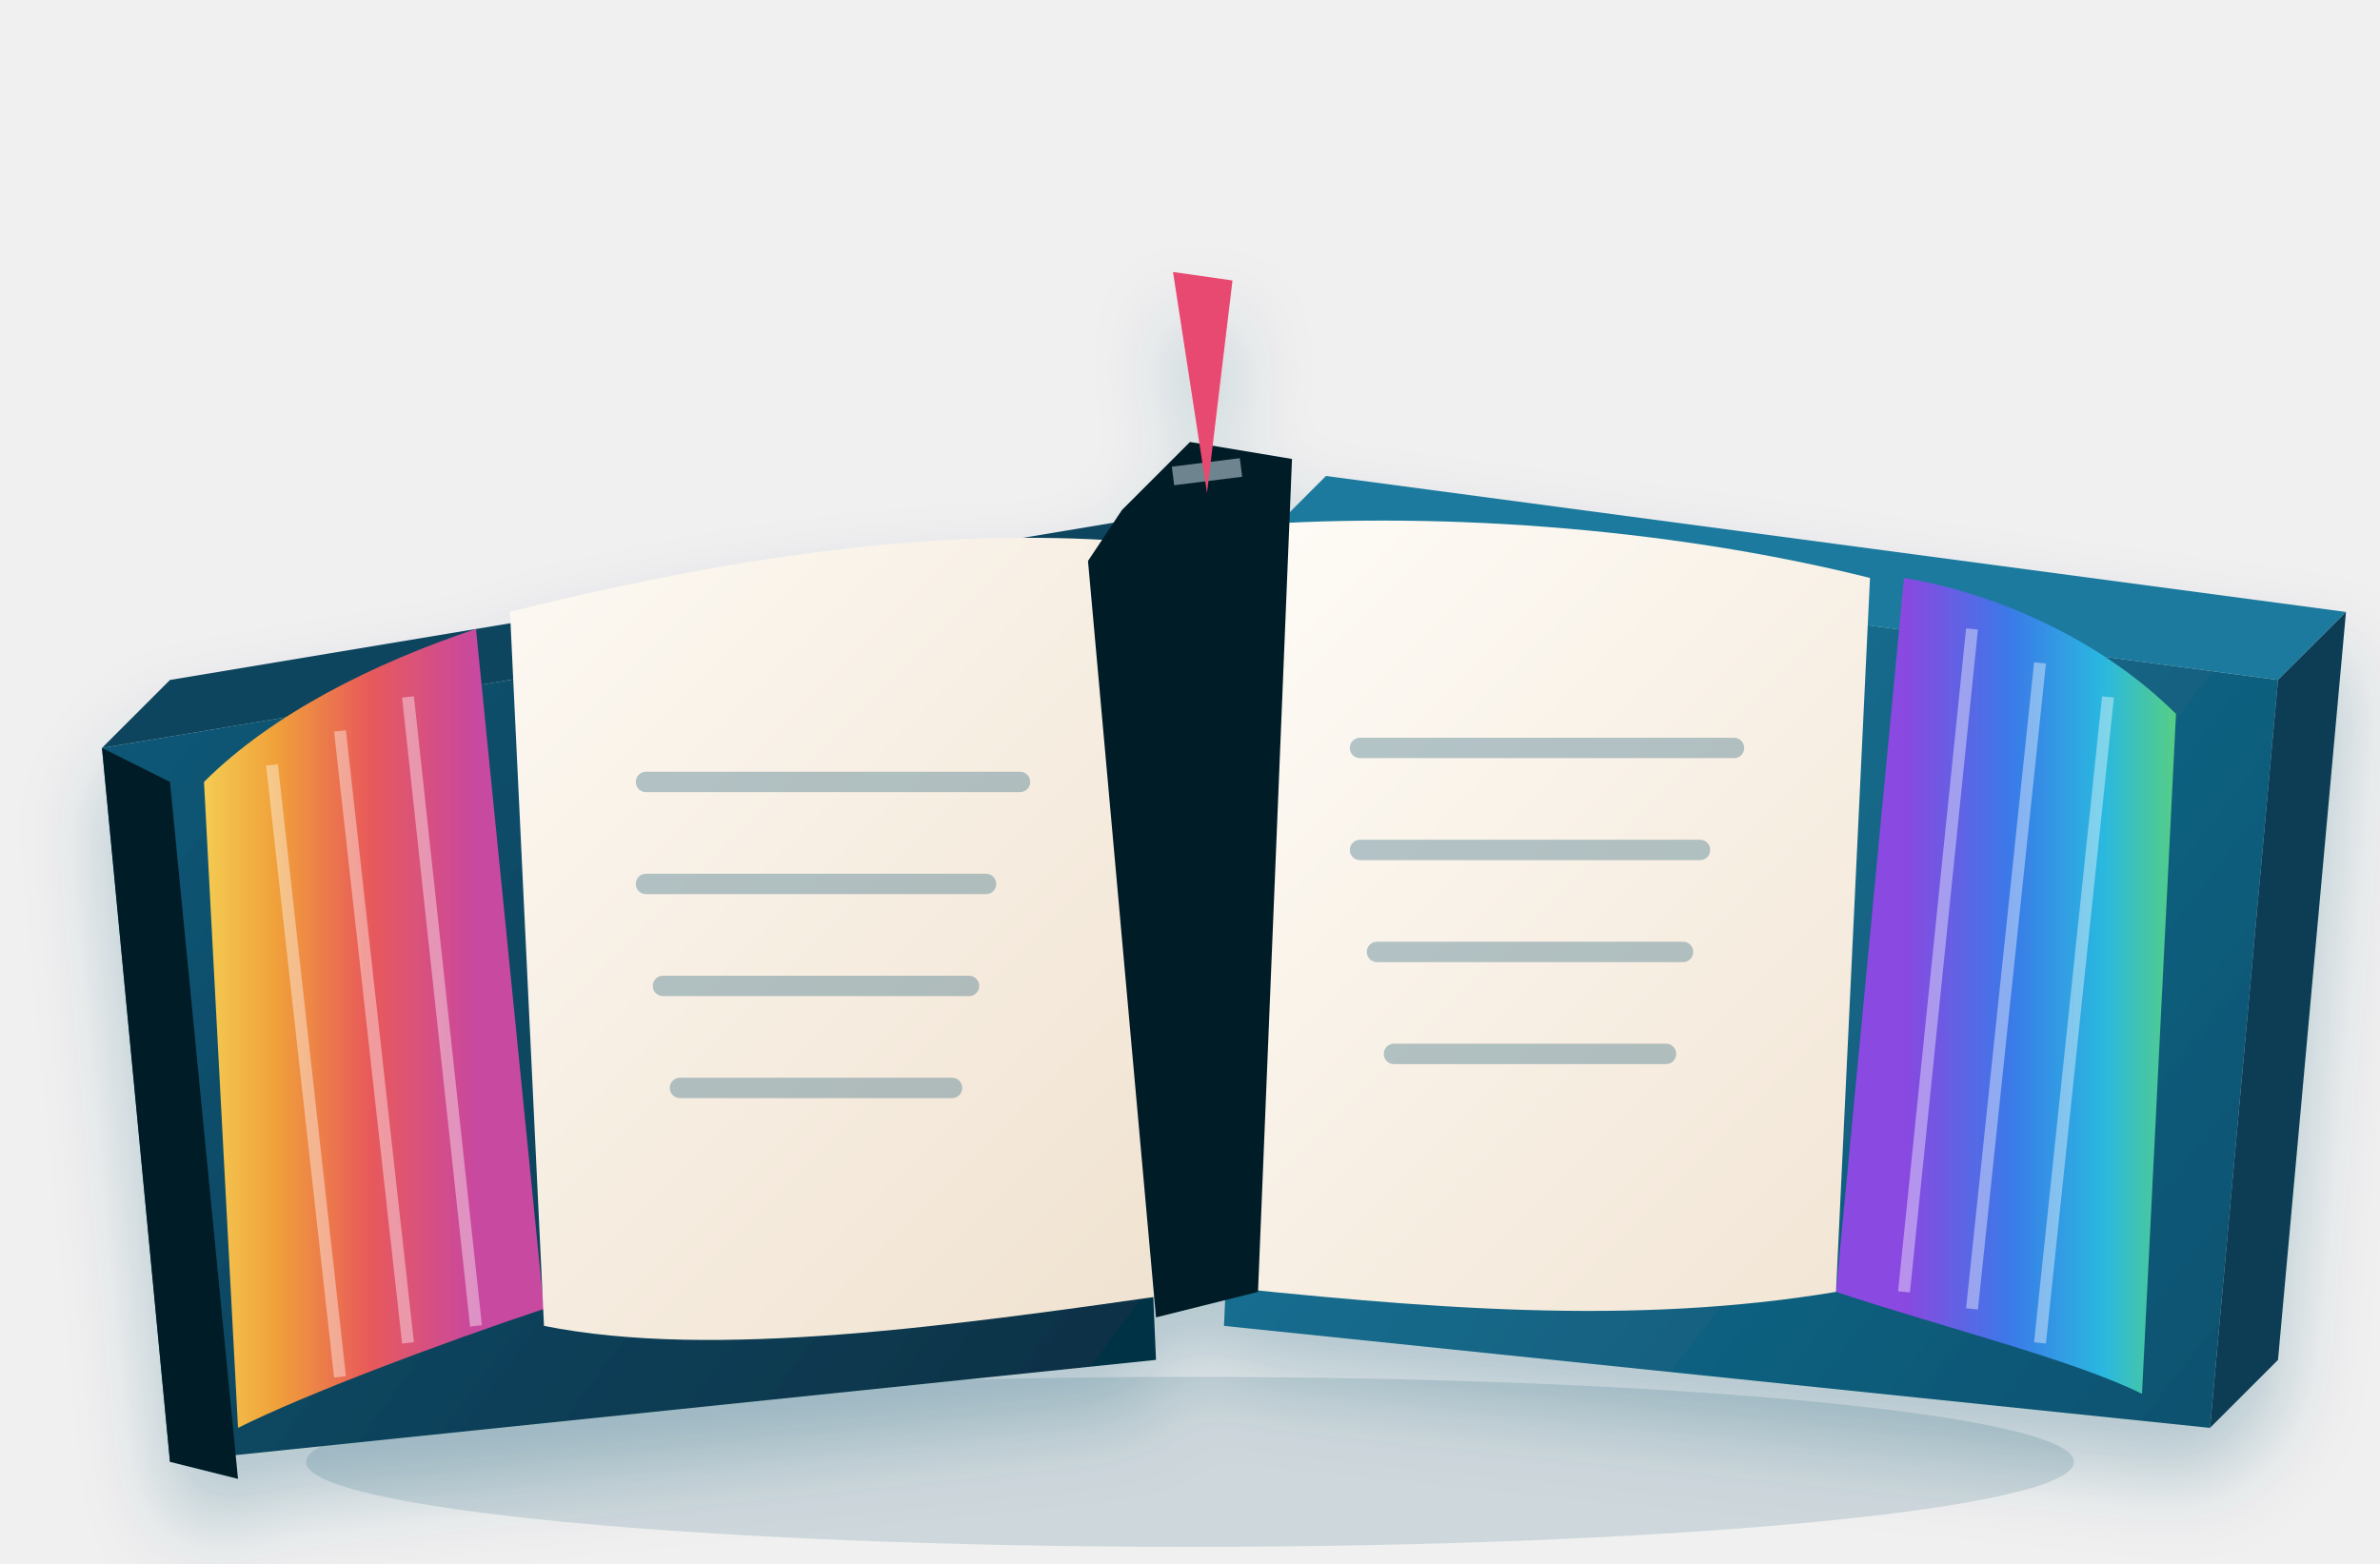
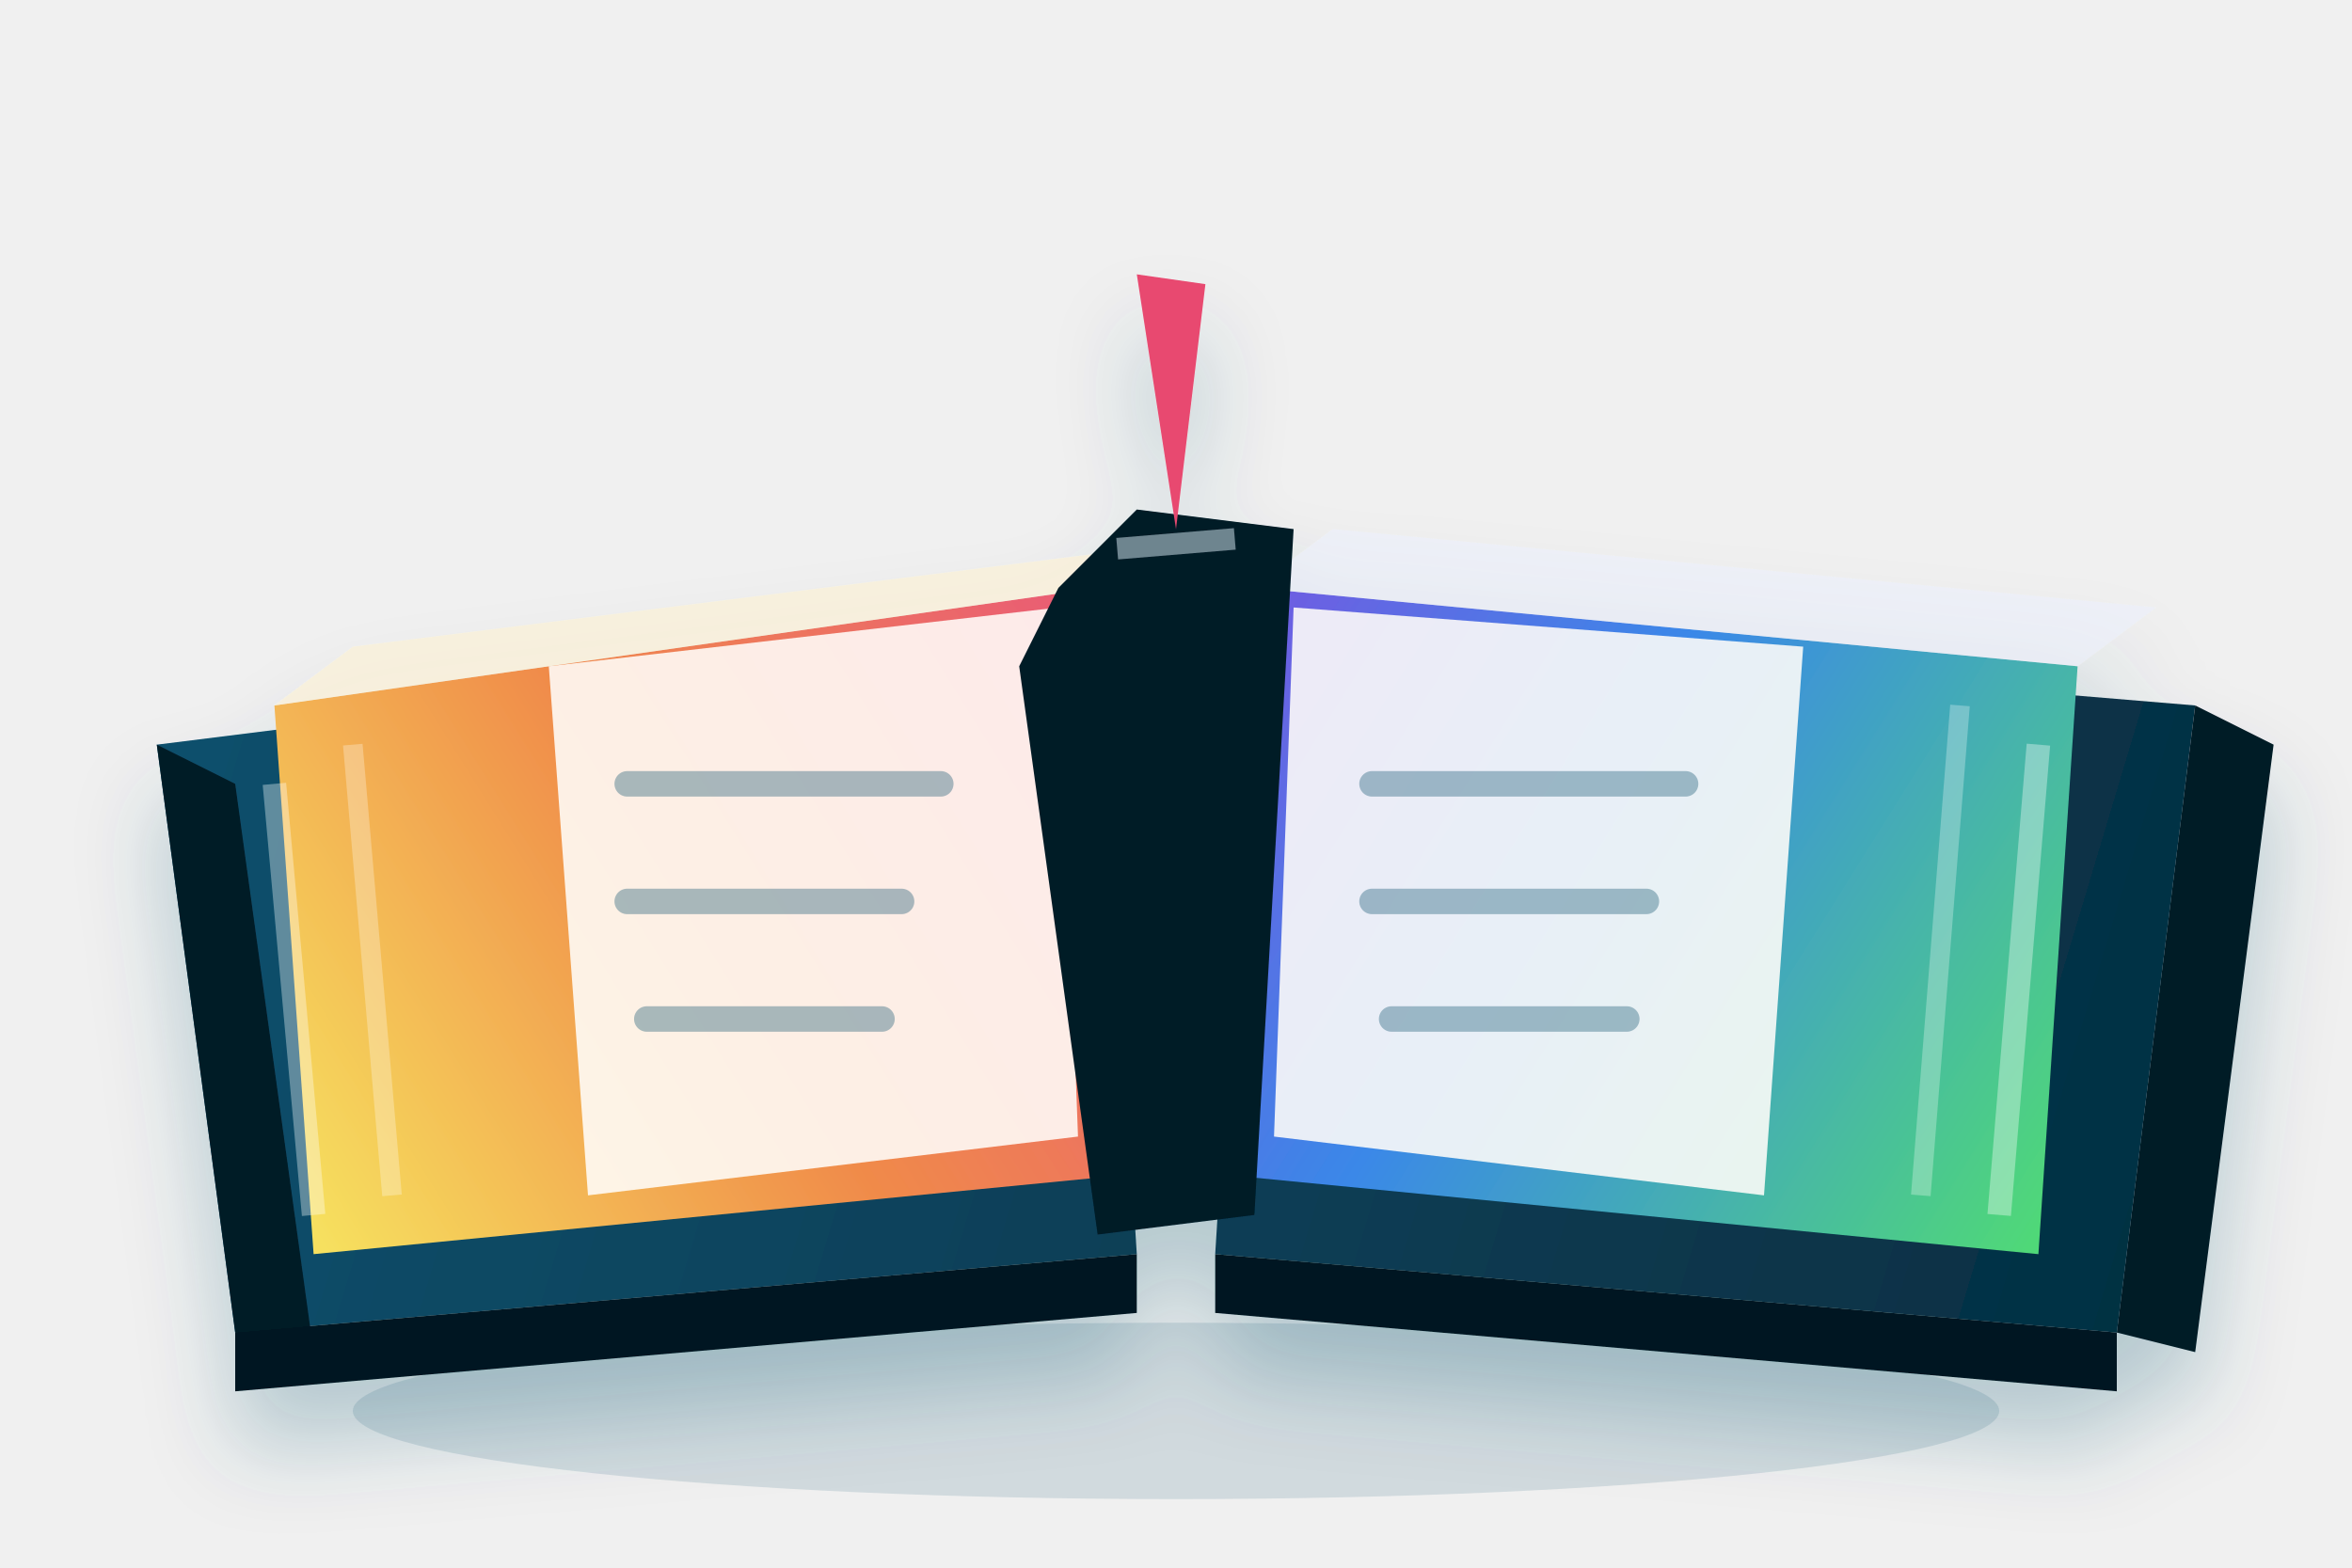
- <svg xmlns="http://www.w3.org/2000/svg" class="furyu-mark" width="140" height="92" viewBox="0 0 140 92" fill="none" role="img" aria-label="Furyu — livro aberto com páginas coloridas">
+ <svg xmlns="http://www.w3.org/2000/svg" class="furyu-mark" width="120" height="80" viewBox="0 0 120 80" fill="none" role="img" aria-label="Furyu — livro aberto deitado">
  <defs>
-     <linearGradient id="coverL" x1="4" y1="40" x2="66" y2="86" gradientUnits="userSpaceOnUse">
-       <stop stop-color="#0E5A7A" />
+     <linearGradient id="pageL" x1="8" y1="50" x2="56" y2="20" gradientUnits="userSpaceOnUse">
+       <stop offset="0%" stop-color="#F6E05E" />
+       <stop offset="45%" stop-color="#F08A4A" />
+       <stop offset="100%" stop-color="#E85080" />
+     </linearGradient>
+     <linearGradient id="pageR" x1="64" y1="20" x2="112" y2="50" gradientUnits="userSpaceOnUse">
+       <stop offset="0%" stop-color="#8050E0" />
+       <stop offset="45%" stop-color="#3A88E8" />
+       <stop offset="100%" stop-color="#50D878" />
+     </linearGradient>
+     <linearGradient id="cover" x1="10" y1="40" x2="110" y2="70" gradientUnits="userSpaceOnUse">
+       <stop stop-color="#0B4F6C" />
      <stop offset="1" stop-color="#062F42" />
    </linearGradient>
-     <linearGradient id="coverR" x1="74" y1="36" x2="136" y2="84" gradientUnits="userSpaceOnUse">
-       <stop stop-color="#1B7A9E" />
-       <stop offset="1" stop-color="#0B4F6C" />
-     </linearGradient>
-     <linearGradient id="creamL" x1="18" y1="28" x2="68" y2="78" gradientUnits="userSpaceOnUse">
-       <stop stop-color="#FFFDF9" />
-       <stop offset="1" stop-color="#F0E2D0" />
-     </linearGradient>
-     <linearGradient id="creamR" x1="72" y1="26" x2="122" y2="76" gradientUnits="userSpaceOnUse">
-       <stop stop-color="#FFFDF9" />
-       <stop offset="1" stop-color="#F0E2D0" />
-     </linearGradient>
-     <linearGradient id="edgeL" x1="10" y1="50" x2="28" y2="50" gradientUnits="userSpaceOnUse">
-       <stop offset="0%" stop-color="#F6E05E" />
-       <stop offset="35%" stop-color="#F0A03A" />
-       <stop offset="65%" stop-color="#E85A5A" />
-       <stop offset="100%" stop-color="#C848A0" />
-     </linearGradient>
-     <linearGradient id="edgeR" x1="112" y1="48" x2="130" y2="48" gradientUnits="userSpaceOnUse">
-       <stop offset="0%" stop-color="#8A48E0" />
-       <stop offset="35%" stop-color="#3A7AE8" />
-       <stop offset="65%" stop-color="#2AB8E0" />
-       <stop offset="100%" stop-color="#6AD85A" />
-     </linearGradient>
-     <filter id="soft" x="-12%" y="-12%" width="124%" height="130%">
-       <feDropShadow dx="0" dy="3" stdDeviation="2.3" flood-color="#0B4F6C" flood-opacity="0.25" />
+     <filter id="s" x="-15%" y="-20%" width="130%" height="150%">
+       <feDropShadow dx="0" dy="3" stdDeviation="2.2" flood-color="#0B4F6C" flood-opacity="0.24" />
    </filter>
  </defs>
-   <ellipse cx="70" cy="86" rx="52" ry="5" fill="#0B4F6C" opacity="0.15" />
-   <g filter="url(#soft)">
-     <path d="M6 44 L66 34 L68 80 L10 86 Z" fill="url(#coverL)" />
-     <path d="M6 44 L10 40 L70 30 L66 34 Z" fill="#0A455E" />
-     <path d="M6 44 L10 86 L14 87 L10 46 Z" fill="#041C28" />
-     <path d="M74 32 L134 40 L130 84 L72 78 Z" fill="url(#coverR)" />
-     <path d="M74 32 L78 28 L138 36 L134 40 Z" fill="#1B7A9E" />
-     <path d="M134 40 L138 36 L134 80 L130 84 Z" fill="#083D54" />
-     <path d="M12 46 C16 42 22 39 28 37 L32 77 C26 79 18 82 14 84 Z" fill="url(#edgeL)" />
-     <g stroke="#FFFFFF" stroke-opacity="0.4" stroke-width="0.7">
-       <path d="M16 45 L20 81" />
-       <path d="M20 43 L24 79" />
-       <path d="M24 41 L28 78" />
-     </g>
-     <path d="M128 42 C124 38 118 35 112 34 L108 76 C114 78 122 80 126 82 Z" fill="url(#edgeR)" />
-     <g stroke="#FFFFFF" stroke-opacity="0.4" stroke-width="0.7">
-       <path d="M124 41 L120 79" />
-       <path d="M120 39 L116 77" />
-       <path d="M116 37 L112 76" />
-     </g>
-     <path d="M30 36 C46 32 58 31 68 32 L70 76 C56 78 42 80 32 78 Z" fill="url(#creamL)" />
-     <path d="M72 31 C84 30 98 31 110 34 L108 76 C96 78 84 77 70 75.5 Z" fill="url(#creamR)" />
-     <path d="M38 46h22M38 52h20M39 58h18M40 64h16" stroke="#0B4F6C" stroke-opacity="0.3" stroke-width="1.2" stroke-linecap="round" />
-     <path d="M80 44h22M80 50h20M81 56h18M82 62h16" stroke="#0B4F6C" stroke-opacity="0.3" stroke-width="1.2" stroke-linecap="round" />
-     <path d="M66 30 L70 26 L76 27 L74 76 L68 77.5 L64 33 Z" fill="#041C28" />
-     <path d="M69 28 L73 27.5" stroke="#D7EEF5" stroke-width="1.1" opacity="0.5" />
-     <path d="M69 16 L71 29 L72.5 16.5 Z" fill="#E84870" />
+   <ellipse cx="60" cy="72" rx="42" ry="4.5" fill="#0B4F6C" opacity="0.14" />
+   <g filter="url(#s)">
+     <path d="M8 38 L56 32 L58 64 L12 68 Z" fill="url(#cover)" />
+     <path d="M64 32 L112 36 L108 68 L62 64 Z" fill="url(#cover)" />
+     <path d="M8 38 L12 68 L16 69 L12 40 Z" fill="#041C28" />
+     <path d="M112 36 L108 68 L112 69 L116 38 Z" fill="#041C28" />
+     <path d="M12 68 L58 64 L58 67 L12 71 Z" fill="#031820" />
+     <path d="M62 64 L108 68 L108 71 L62 67 Z" fill="#031820" />
+     <path d="M14 36 L56 30 L57 60 L16 64 Z" fill="url(#pageL)" />
+     <path d="M64 30 L106 34 L104 64 L63 60 Z" fill="url(#pageR)" />
+     <path d="M14 36 L18 33 L58 28 L56 30 Z" fill="#FFF3D0" opacity="0.55" />
+     <path d="M64 30 L68 27 L110 31 L106 34 Z" fill="#E8F0FF" opacity="0.45" />
+     <path d="M14 40 L16 62" stroke="#FFFFFF" stroke-opacity="0.35" stroke-width="1.2" />
+     <path d="M18 38 L20 61" stroke="#FFFFFF" stroke-opacity="0.28" stroke-width="1" />
+     <path d="M104 38 L102 62" stroke="#FFFFFF" stroke-opacity="0.35" stroke-width="1.2" />
+     <path d="M100 36 L98 61" stroke="#FFFFFF" stroke-opacity="0.28" stroke-width="1" />
+     <path d="M28 34 L54 31 L55 58 L30 61 Z" fill="#FFFDF9" opacity="0.88" />
+     <path d="M66 31 L92 33 L90 61 L65 58 Z" fill="#FFFDF9" opacity="0.88" />
+     <path d="M32 40h16M32 46h14M33 52h12" stroke="#0B4F6C" stroke-opacity="0.35" stroke-width="1.3" stroke-linecap="round" />
+     <path d="M70 40h16M70 46h14M71 52h12" stroke="#0B4F6C" stroke-opacity="0.35" stroke-width="1.3" stroke-linecap="round" />
+     <path d="M54 30 L58 26 L66 27 L64 62 L56 63 L52 34 Z" fill="#041C28" />
+     <path d="M57 28 L63 27.5" stroke="#D7EEF5" stroke-width="1.1" opacity="0.5" />
+     <path d="M58 14 L60 27 L61.5 14.5 Z" fill="#E84870" />
  </g>
</svg>
